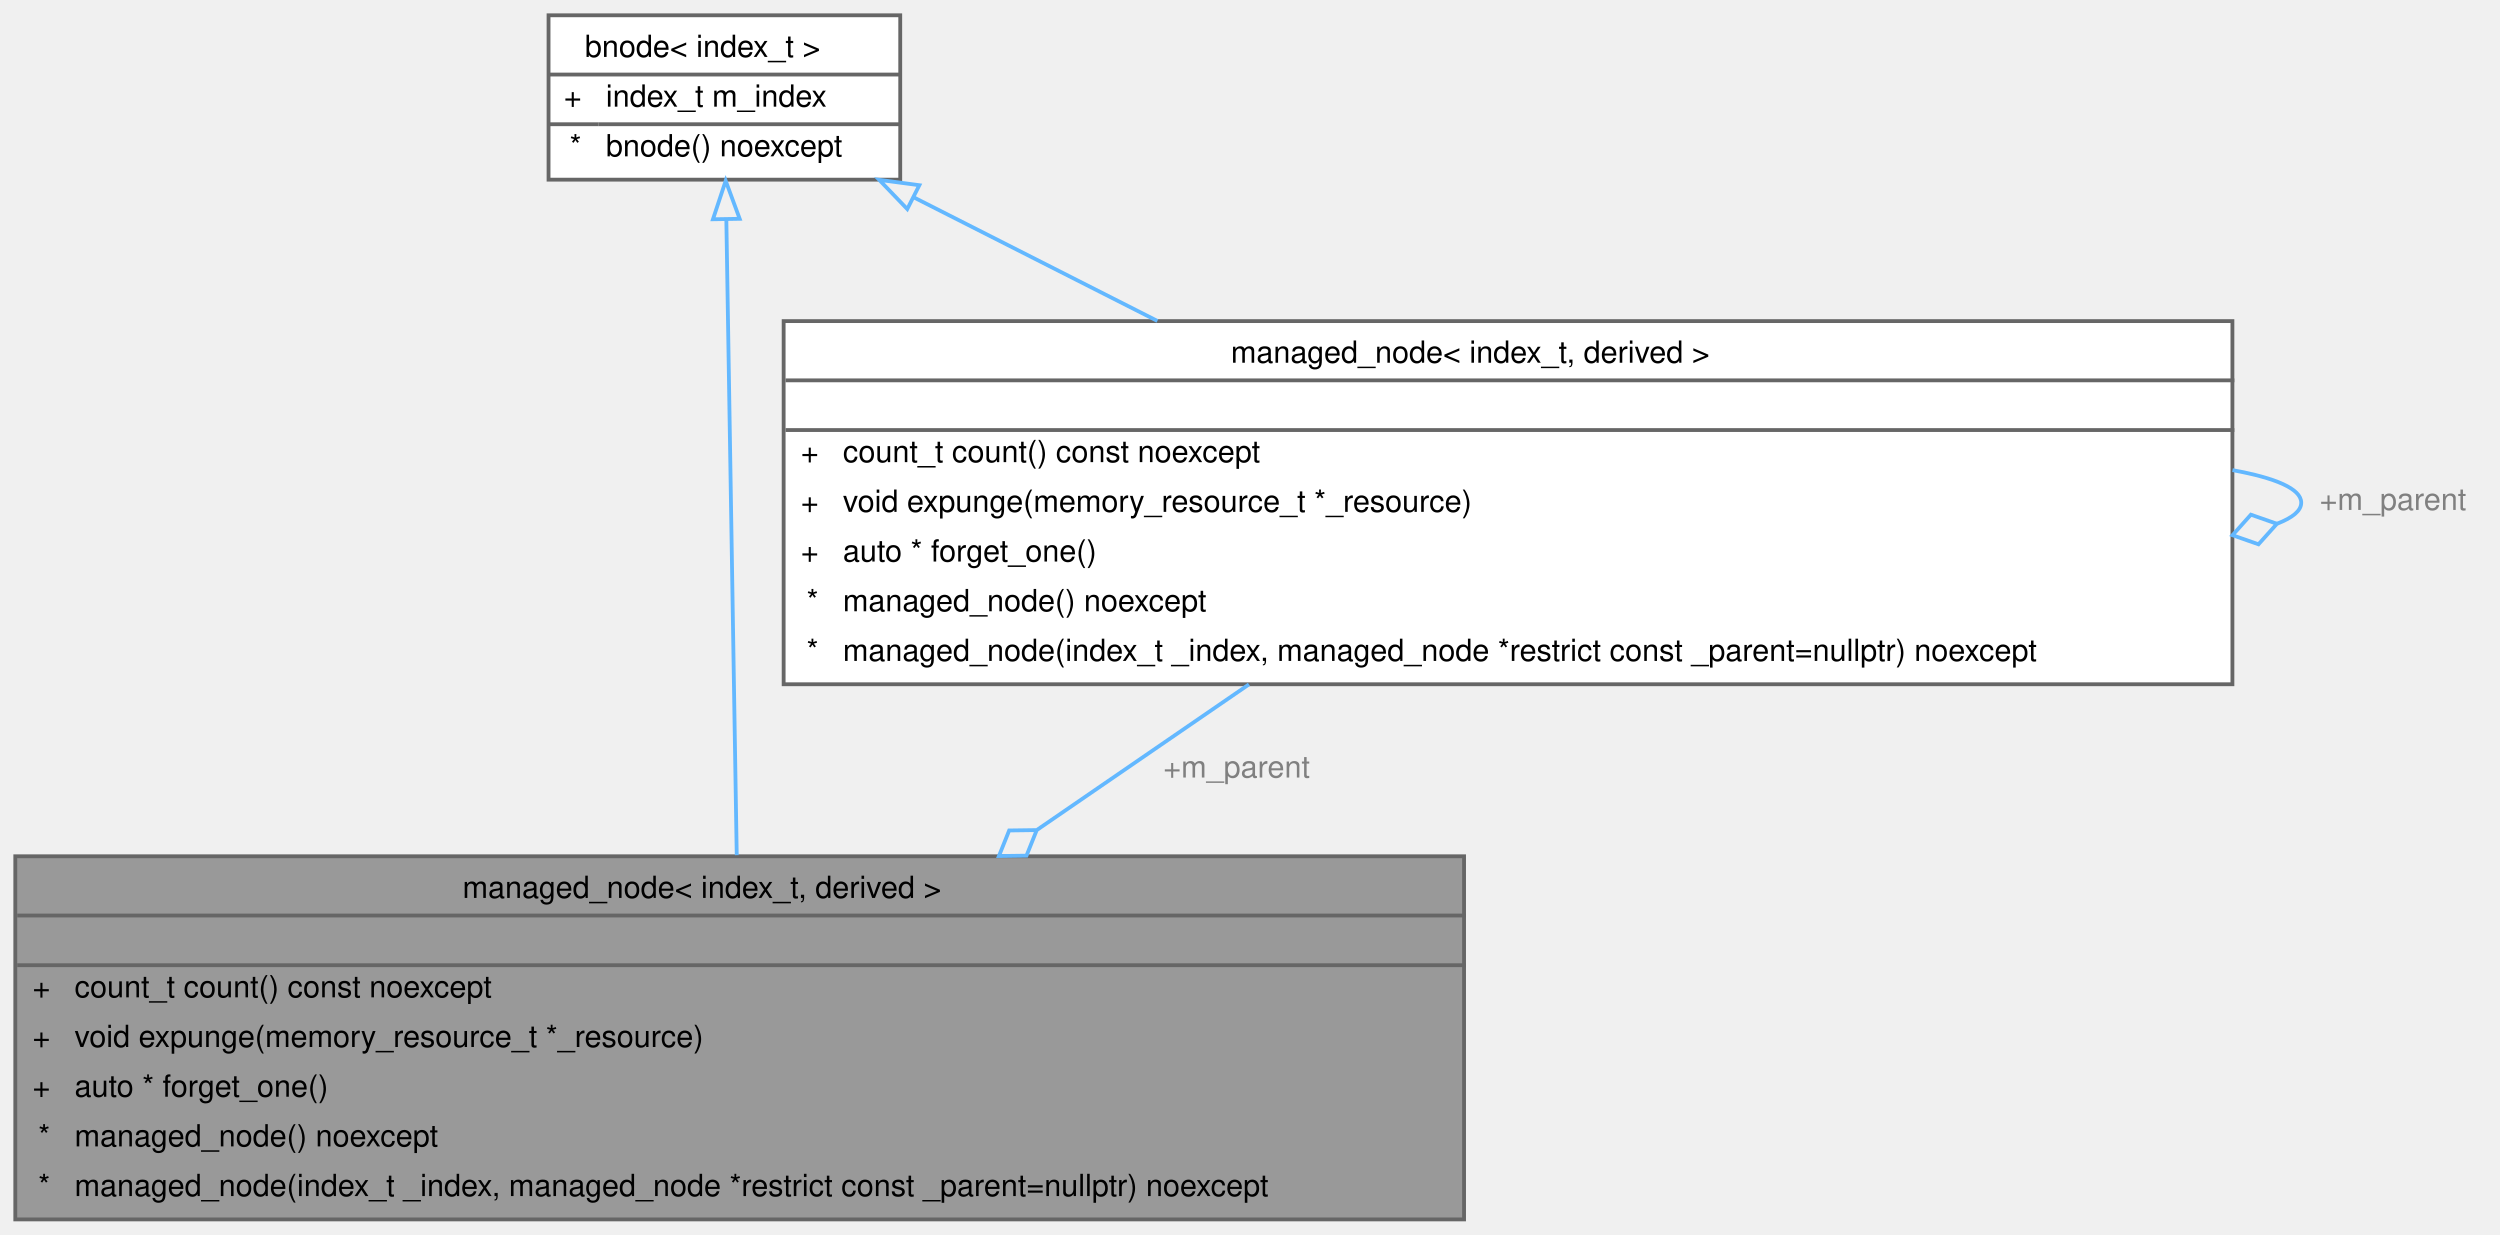
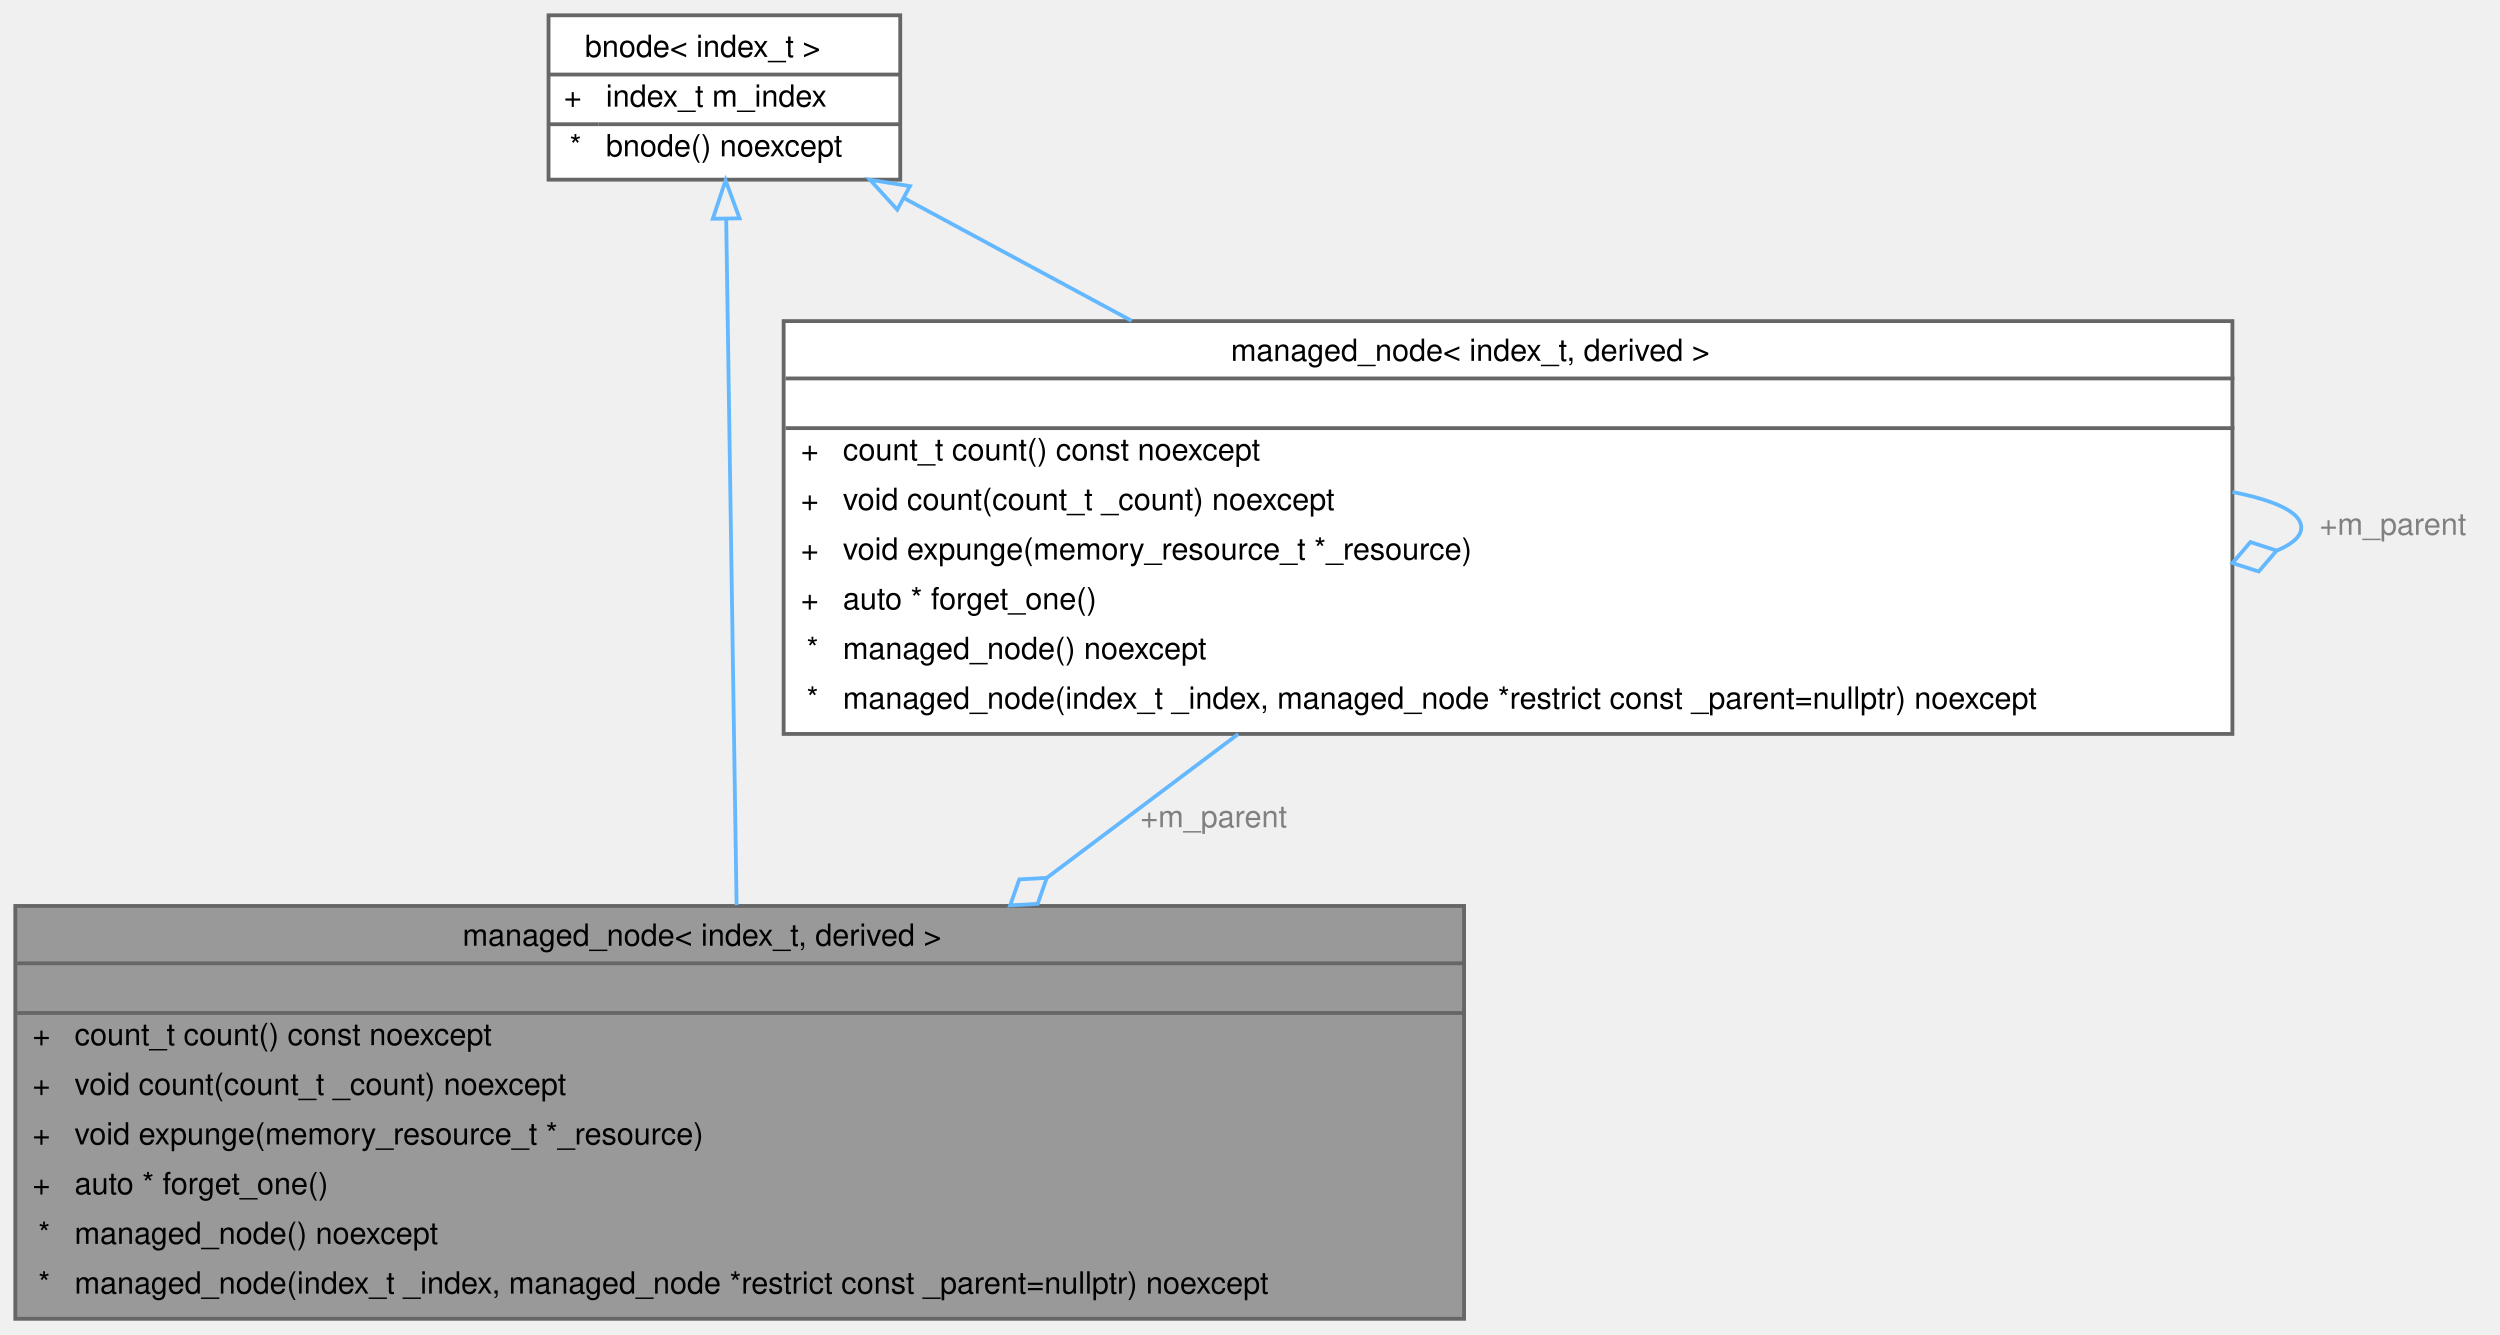
- <svg xmlns="http://www.w3.org/2000/svg" xmlns:xlink="http://www.w3.org/1999/xlink" width="654pt" height="323pt" viewBox="0.00 0.00 654.00 323.00">
-   <g id="graph0" class="graph" transform="scale(1 1) rotate(0) translate(4 319)">
+ <svg xmlns="http://www.w3.org/2000/svg" xmlns:xlink="http://www.w3.org/1999/xlink" width="654pt" height="349pt" viewBox="0.00 0.00 654.00 349.00">
+   <g id="graph0" class="graph" transform="scale(1 1) rotate(0) translate(4 345)">
    <g id="Node000001" class="node">
      <g id="a_Node000001">
        <a xlink:title="A hierarchical node in a pathfinding context, with a clean-up mechanism.">
-           <polygon fill="#999999" stroke="transparent" points="379,-95 0,-95 0,0 379,0 379,-95" />
-           <text text-anchor="start" x="117" y="-84.1" font-family="Helvetica,sans-Serif" font-size="8.00">managed_node&lt; index_t, derived &gt;</text>
-           <text text-anchor="start" x="188.5" y="-71.1" font-family="Helvetica,sans-Serif" font-size="8.00"> </text>
-           <text text-anchor="start" x="4.5" y="-58.1" font-family="Helvetica,sans-Serif" font-size="8.00">+</text>
-           <text text-anchor="start" x="15.5" y="-58.1" font-family="Helvetica,sans-Serif" font-size="8.00">count_t count() const noexcept</text>
-           <text text-anchor="start" x="4.5" y="-45.1" font-family="Helvetica,sans-Serif" font-size="8.00">+</text>
-           <text text-anchor="start" x="15.5" y="-45.1" font-family="Helvetica,sans-Serif" font-size="8.00">void expunge(memory_resource_t *_resource)</text>
-           <text text-anchor="start" x="4.5" y="-32.1" font-family="Helvetica,sans-Serif" font-size="8.00">+</text>
-           <text text-anchor="start" x="15.5" y="-32.1" font-family="Helvetica,sans-Serif" font-size="8.00">auto * forget_one()</text>
-           <text text-anchor="start" x="6" y="-19.1" font-family="Helvetica,sans-Serif" font-size="8.00">*</text>
-           <text text-anchor="start" x="15.5" y="-19.1" font-family="Helvetica,sans-Serif" font-size="8.00">managed_node() noexcept</text>
-           <text text-anchor="start" x="6" y="-6.1" font-family="Helvetica,sans-Serif" font-size="8.00">*</text>
-           <text text-anchor="start" x="15.5" y="-6.1" font-family="Helvetica,sans-Serif" font-size="8.00">managed_node(index_t _index, managed_node *restrict const _parent=nullptr) noexcept</text>
-           <polygon fill="#666666" stroke="#666666" points="0.5,-79.5 0.5,-79.5 379.5,-79.5 379.5,-79.5 0.5,-79.5" />
-           <polygon fill="#666666" stroke="#666666" points="0.5,-66.5 0.5,-66.5 379.5,-66.5 379.5,-66.5 0.5,-66.5" />
-           <polygon fill="none" stroke="#666666" points="0,0 0,-95 379,-95 379,0 0,0" />
+           <polygon fill="#999999" stroke="transparent" points="379,-108 0,-108 0,0 379,0 379,-108" />
+           <text text-anchor="start" x="117" y="-97.6" font-family="Helvetica,sans-Serif" font-size="8.00">managed_node&lt; index_t, derived &gt;</text>
+           <text text-anchor="start" x="188.5" y="-84.6" font-family="Helvetica,sans-Serif" font-size="8.00"> </text>
+           <text text-anchor="start" x="4.5" y="-71.6" font-family="Helvetica,sans-Serif" font-size="8.00">+</text>
+           <text text-anchor="start" x="15.5" y="-71.6" font-family="Helvetica,sans-Serif" font-size="8.00">count_t count() const noexcept</text>
+           <text text-anchor="start" x="4.5" y="-58.6" font-family="Helvetica,sans-Serif" font-size="8.00">+</text>
+           <text text-anchor="start" x="15.5" y="-58.6" font-family="Helvetica,sans-Serif" font-size="8.00">void count(count_t _count) noexcept</text>
+           <text text-anchor="start" x="4.5" y="-45.6" font-family="Helvetica,sans-Serif" font-size="8.00">+</text>
+           <text text-anchor="start" x="15.5" y="-45.6" font-family="Helvetica,sans-Serif" font-size="8.00">void expunge(memory_resource_t *_resource)</text>
+           <text text-anchor="start" x="4.5" y="-32.6" font-family="Helvetica,sans-Serif" font-size="8.00">+</text>
+           <text text-anchor="start" x="15.5" y="-32.6" font-family="Helvetica,sans-Serif" font-size="8.00">auto * forget_one()</text>
+           <text text-anchor="start" x="6" y="-19.6" font-family="Helvetica,sans-Serif" font-size="8.00">*</text>
+           <text text-anchor="start" x="15.5" y="-19.6" font-family="Helvetica,sans-Serif" font-size="8.00">managed_node() noexcept</text>
+           <text text-anchor="start" x="6" y="-6.6" font-family="Helvetica,sans-Serif" font-size="8.00">*</text>
+           <text text-anchor="start" x="15.5" y="-6.6" font-family="Helvetica,sans-Serif" font-size="8.00">managed_node(index_t _index, managed_node *restrict const _parent=nullptr) noexcept</text>
+           <polygon fill="#666666" stroke="#666666" points="0.5,-93 0.5,-93 379.5,-93 379.5,-93 0.5,-93" />
+           <polygon fill="#666666" stroke="#666666" points="0.5,-80 0.5,-80 379.5,-80 379.5,-80 0.5,-80" />
+           <polygon fill="none" stroke="#666666" points="0,0 0,-108 379,-108 379,0 0,0" />
        </a>
      </g>
    </g>
    <g id="Node000002" class="node">
      <g id="a_Node000002">
        <a xlink:href="../../da/d98/structchdr_1_1solvers_1_1bnode.html" target="_top" xlink:title="Base class for pathfinding nodes.">
-           <polygon fill="white" stroke="transparent" points="231.5,-315 139.5,-315 139.5,-272 231.5,-272 231.5,-315" />
-           <text text-anchor="start" x="149" y="-304.1" font-family="Helvetica,sans-Serif" font-size="8.00">bnode&lt; index_t &gt;</text>
-           <text text-anchor="start" x="143.5" y="-291.1" font-family="Helvetica,sans-Serif" font-size="8.00">+</text>
-           <text text-anchor="start" x="154.5" y="-291.1" font-family="Helvetica,sans-Serif" font-size="8.00">index_t m_index</text>
-           <text text-anchor="start" x="145" y="-278.1" font-family="Helvetica,sans-Serif" font-size="8.00">*</text>
-           <text text-anchor="start" x="154.5" y="-278.1" font-family="Helvetica,sans-Serif" font-size="8.00">bnode() noexcept</text>
-           <polygon fill="#666666" stroke="#666666" points="139.5,-299.5 139.5,-299.5 231.5,-299.5 231.5,-299.5 139.5,-299.5" />
-           <polygon fill="#666666" stroke="#666666" points="139.5,-286.5 139.5,-286.5 152.5,-286.5 152.5,-286.5 139.5,-286.5" />
-           <polygon fill="#666666" stroke="#666666" points="152.5,-286.5 152.5,-286.5 231.5,-286.5 231.5,-286.5 152.5,-286.5" />
-           <polygon fill="none" stroke="#666666" points="139.5,-272 139.5,-315 231.5,-315 231.5,-272 139.5,-272" />
+           <polygon fill="white" stroke="transparent" points="231.5,-341 139.5,-341 139.5,-298 231.5,-298 231.5,-341" />
+           <text text-anchor="start" x="149" y="-330.1" font-family="Helvetica,sans-Serif" font-size="8.00">bnode&lt; index_t &gt;</text>
+           <text text-anchor="start" x="143.5" y="-317.1" font-family="Helvetica,sans-Serif" font-size="8.00">+</text>
+           <text text-anchor="start" x="154.5" y="-317.1" font-family="Helvetica,sans-Serif" font-size="8.00">index_t m_index</text>
+           <text text-anchor="start" x="145" y="-304.1" font-family="Helvetica,sans-Serif" font-size="8.00">*</text>
+           <text text-anchor="start" x="154.5" y="-304.1" font-family="Helvetica,sans-Serif" font-size="8.00">bnode() noexcept</text>
+           <polygon fill="#666666" stroke="#666666" points="139.5,-325.5 139.5,-325.5 231.5,-325.5 231.5,-325.5 139.5,-325.5" />
+           <polygon fill="#666666" stroke="#666666" points="139.5,-312.5 139.5,-312.5 152.5,-312.5 152.5,-312.5 139.5,-312.5" />
+           <polygon fill="#666666" stroke="#666666" points="152.5,-312.5 152.5,-312.5 231.5,-312.5 231.5,-312.5 152.5,-312.5" />
+           <polygon fill="none" stroke="#666666" points="139.5,-298 139.5,-341 231.5,-341 231.5,-298 139.5,-298" />
        </a>
      </g>
    </g>
    <g id="edge1_Node000001_Node000002" class="edge">
      <g id="a_edge1_Node000001_Node000002">
        <a xlink:title=" ">
-           <path fill="none" stroke="#63b8ff" d="M186.01,-261.53C186.7,-219.54 187.93,-144.19 188.73,-95.29" />
-           <polygon fill="none" stroke="#63b8ff" points="182.51,-261.64 185.84,-271.7 189.5,-261.76 182.51,-261.64" />
+           <path fill="none" stroke="#63b8ff" d="M185.97,-287.74C186.64,-243.72 187.87,-162.14 188.69,-108.21" />
+           <polygon fill="none" stroke="#63b8ff" points="182.47,-287.77 185.81,-297.82 189.47,-287.88 182.47,-287.77" />
        </a>
      </g>
    </g>
    <g id="Node000003" class="node">
      <g id="a_Node000003">
        <a xlink:href="../../df/d64/structchdr_1_1solvers_1_1managed__node.html" target="_top" xlink:title="A hierarchical node in a pathfinding context, with a clean-up mechanism.">
-           <polygon fill="white" stroke="transparent" points="580,-235 201,-235 201,-140 580,-140 580,-235" />
-           <text text-anchor="start" x="318" y="-224.1" font-family="Helvetica,sans-Serif" font-size="8.00">managed_node&lt; index_t, derived &gt;</text>
-           <text text-anchor="start" x="389.5" y="-211.1" font-family="Helvetica,sans-Serif" font-size="8.00"> </text>
-           <text text-anchor="start" x="205.5" y="-198.1" font-family="Helvetica,sans-Serif" font-size="8.00">+</text>
-           <text text-anchor="start" x="216.5" y="-198.1" font-family="Helvetica,sans-Serif" font-size="8.00">count_t count() const noexcept</text>
-           <text text-anchor="start" x="205.5" y="-185.1" font-family="Helvetica,sans-Serif" font-size="8.00">+</text>
-           <text text-anchor="start" x="216.5" y="-185.1" font-family="Helvetica,sans-Serif" font-size="8.00">void expunge(memory_resource_t *_resource)</text>
-           <text text-anchor="start" x="205.5" y="-172.1" font-family="Helvetica,sans-Serif" font-size="8.00">+</text>
-           <text text-anchor="start" x="216.5" y="-172.1" font-family="Helvetica,sans-Serif" font-size="8.00">auto * forget_one()</text>
-           <text text-anchor="start" x="207" y="-159.1" font-family="Helvetica,sans-Serif" font-size="8.00">*</text>
-           <text text-anchor="start" x="216.5" y="-159.1" font-family="Helvetica,sans-Serif" font-size="8.00">managed_node() noexcept</text>
-           <text text-anchor="start" x="207" y="-146.1" font-family="Helvetica,sans-Serif" font-size="8.00">*</text>
-           <text text-anchor="start" x="216.5" y="-146.1" font-family="Helvetica,sans-Serif" font-size="8.00">managed_node(index_t _index, managed_node *restrict const _parent=nullptr) noexcept</text>
-           <polygon fill="#666666" stroke="#666666" points="201.5,-219.5 201.5,-219.5 580.5,-219.5 580.5,-219.5 201.5,-219.5" />
-           <polygon fill="#666666" stroke="#666666" points="201.5,-206.5 201.5,-206.5 580.5,-206.5 580.5,-206.5 201.5,-206.5" />
-           <polygon fill="none" stroke="#666666" points="201,-140 201,-235 580,-235 580,-140 201,-140" />
+           <polygon fill="white" stroke="transparent" points="580,-261 201,-261 201,-153 580,-153 580,-261" />
+           <text text-anchor="start" x="318" y="-250.6" font-family="Helvetica,sans-Serif" font-size="8.00">managed_node&lt; index_t, derived &gt;</text>
+           <text text-anchor="start" x="389.5" y="-237.6" font-family="Helvetica,sans-Serif" font-size="8.00"> </text>
+           <text text-anchor="start" x="205.5" y="-224.6" font-family="Helvetica,sans-Serif" font-size="8.00">+</text>
+           <text text-anchor="start" x="216.5" y="-224.6" font-family="Helvetica,sans-Serif" font-size="8.00">count_t count() const noexcept</text>
+           <text text-anchor="start" x="205.5" y="-211.6" font-family="Helvetica,sans-Serif" font-size="8.00">+</text>
+           <text text-anchor="start" x="216.5" y="-211.6" font-family="Helvetica,sans-Serif" font-size="8.00">void count(count_t _count) noexcept</text>
+           <text text-anchor="start" x="205.5" y="-198.6" font-family="Helvetica,sans-Serif" font-size="8.00">+</text>
+           <text text-anchor="start" x="216.5" y="-198.6" font-family="Helvetica,sans-Serif" font-size="8.00">void expunge(memory_resource_t *_resource)</text>
+           <text text-anchor="start" x="205.5" y="-185.6" font-family="Helvetica,sans-Serif" font-size="8.00">+</text>
+           <text text-anchor="start" x="216.5" y="-185.6" font-family="Helvetica,sans-Serif" font-size="8.00">auto * forget_one()</text>
+           <text text-anchor="start" x="207" y="-172.6" font-family="Helvetica,sans-Serif" font-size="8.00">*</text>
+           <text text-anchor="start" x="216.5" y="-172.6" font-family="Helvetica,sans-Serif" font-size="8.00">managed_node() noexcept</text>
+           <text text-anchor="start" x="207" y="-159.6" font-family="Helvetica,sans-Serif" font-size="8.00">*</text>
+           <text text-anchor="start" x="216.5" y="-159.6" font-family="Helvetica,sans-Serif" font-size="8.00">managed_node(index_t _index, managed_node *restrict const _parent=nullptr) noexcept</text>
+           <polygon fill="#666666" stroke="#666666" points="201.5,-246 201.5,-246 580.5,-246 580.5,-246 201.5,-246" />
+           <polygon fill="#666666" stroke="#666666" points="201.5,-233 201.5,-233 580.5,-233 580.5,-233 201.5,-233" />
+           <polygon fill="none" stroke="#666666" points="201,-153 201,-261 580,-261 580,-153 201,-153" />
        </a>
      </g>
    </g>
    <g id="edge3_Node000003_Node000002" class="edge">
      <g id="a_edge3_Node000003_Node000002">
        <a xlink:title=" ">
-           <path fill="none" stroke="#63b8ff" d="M235.12,-267.33C254.29,-257.6 276.86,-246.15 298.77,-235.04" />
-           <polygon fill="none" stroke="#63b8ff" points="233.34,-264.31 226,-271.95 236.5,-270.55 233.34,-264.31" />
+           <path fill="none" stroke="#63b8ff" d="M232.57,-293.13C250.35,-283.55 271.3,-272.25 292.04,-261.07" />
+           <polygon fill="none" stroke="#63b8ff" points="230.72,-290.15 223.58,-297.97 234.04,-296.31 230.72,-290.15" />
        </a>
      </g>
    </g>
    <g id="edge2_Node000001_Node000003" class="edge">
      <g id="a_edge2_Node000001_Node000003">
        <a xlink:title=" ">
-           <path fill="none" stroke="#63b8ff" d="M322.73,-139.97C304.94,-127.76 285.61,-114.49 267.34,-101.94" />
-           <polygon fill="none" stroke="#63b8ff" points="267.21,-101.85 260,-101.75 257.32,-95.06 264.53,-95.16 267.21,-101.85" />
+           <path fill="none" stroke="#63b8ff" d="M319.92,-152.98C303.75,-140.83 286.44,-127.83 269.89,-115.39" />
+           <polygon fill="none" stroke="#63b8ff" points="269.85,-115.36 262.65,-114.95 260.25,-108.15 267.45,-108.56 269.85,-115.36" />
        </a>
      </g>
-       <text text-anchor="middle" x="319.5" y="-115.6" font-family="Helvetica,sans-Serif" font-size="8.00" fill="grey"> +m_parent</text>
+       <text text-anchor="middle" x="313.5" y="-128.6" font-family="Helvetica,sans-Serif" font-size="8.00" fill="grey"> +m_parent</text>
    </g>
    <g id="edge4_Node000003_Node000003" class="edge">
      <g id="a_edge4_Node000003_Node000003">
        <a xlink:title=" ">
-           <path fill="none" stroke="#63b8ff" d="M580.02,-196.01C591.26,-193.98 598,-191.14 598,-187.5 598,-185.39 595.75,-183.56 591.67,-181.99" />
-           <polygon fill="none" stroke="#63b8ff" points="591.64,-181.98 584.83,-184.36 580.02,-178.99 586.82,-176.61 591.64,-181.98" />
+           <path fill="none" stroke="#63b8ff" d="M580.02,-216.29C591.26,-214.07 598,-210.97 598,-207 598,-204.7 595.75,-202.7 591.67,-200.99" />
+           <polygon fill="none" stroke="#63b8ff" points="591.57,-200.96 584.71,-203.19 580.02,-197.71 586.87,-195.49 591.57,-200.96" />
        </a>
      </g>
-       <text text-anchor="middle" x="622" y="-185.6" font-family="Helvetica,sans-Serif" font-size="8.00" fill="grey"> +m_parent</text>
+       <text text-anchor="middle" x="622" y="-205.1" font-family="Helvetica,sans-Serif" font-size="8.00" fill="grey"> +m_parent</text>
    </g>
  </g>
</svg>
